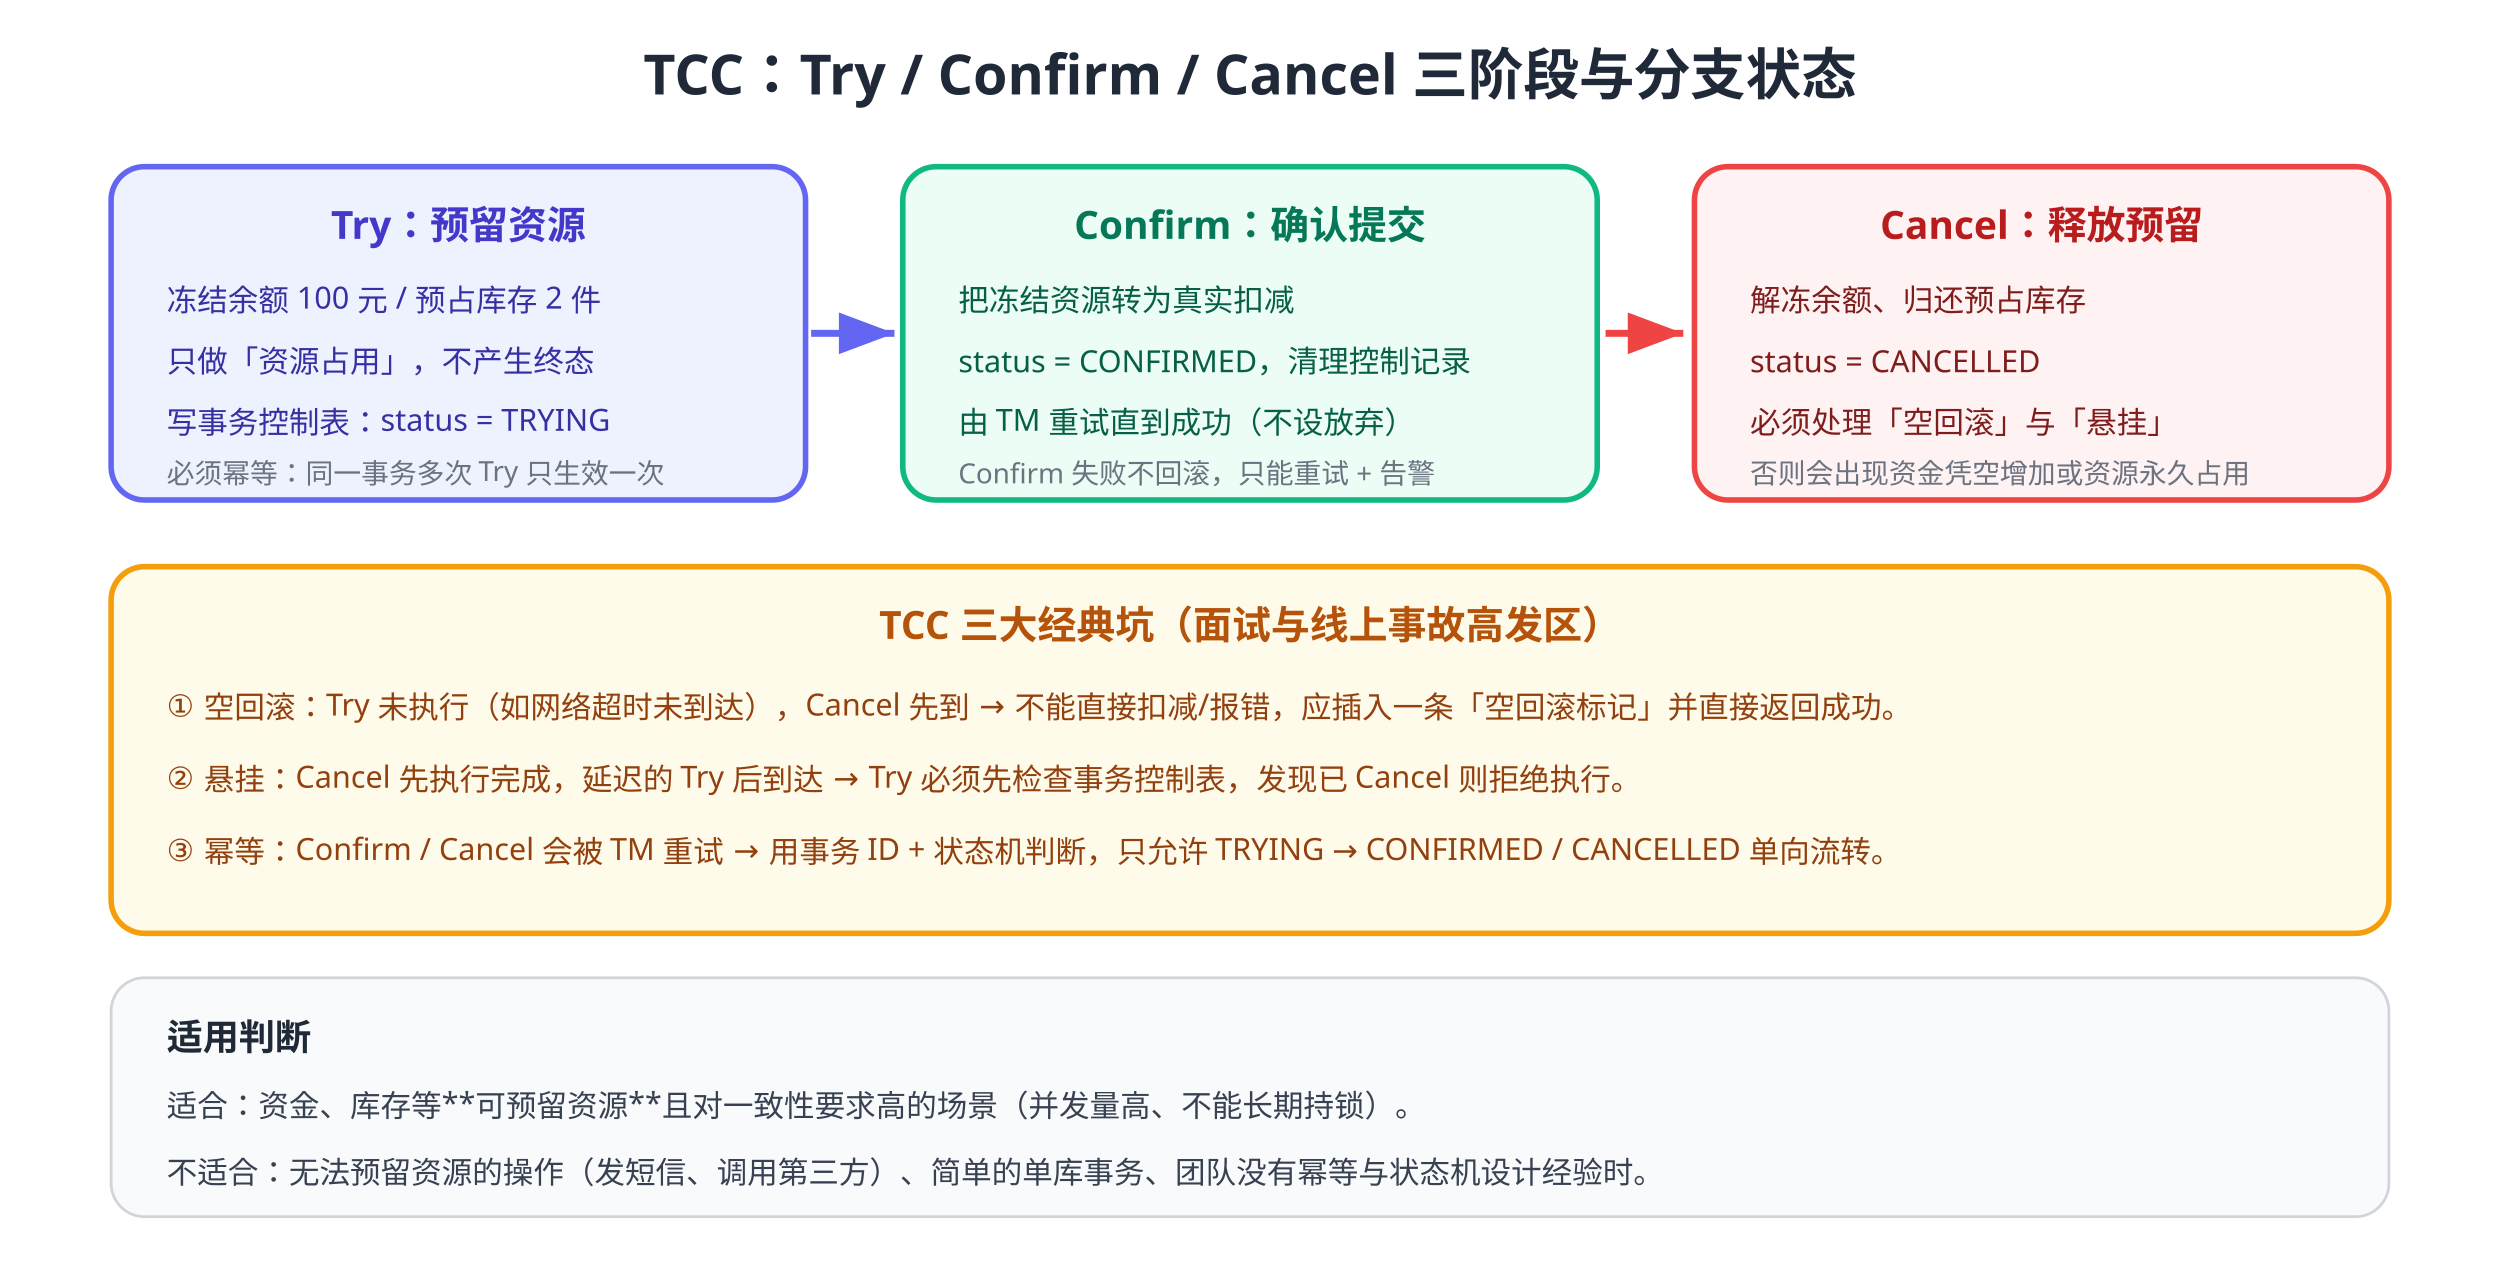
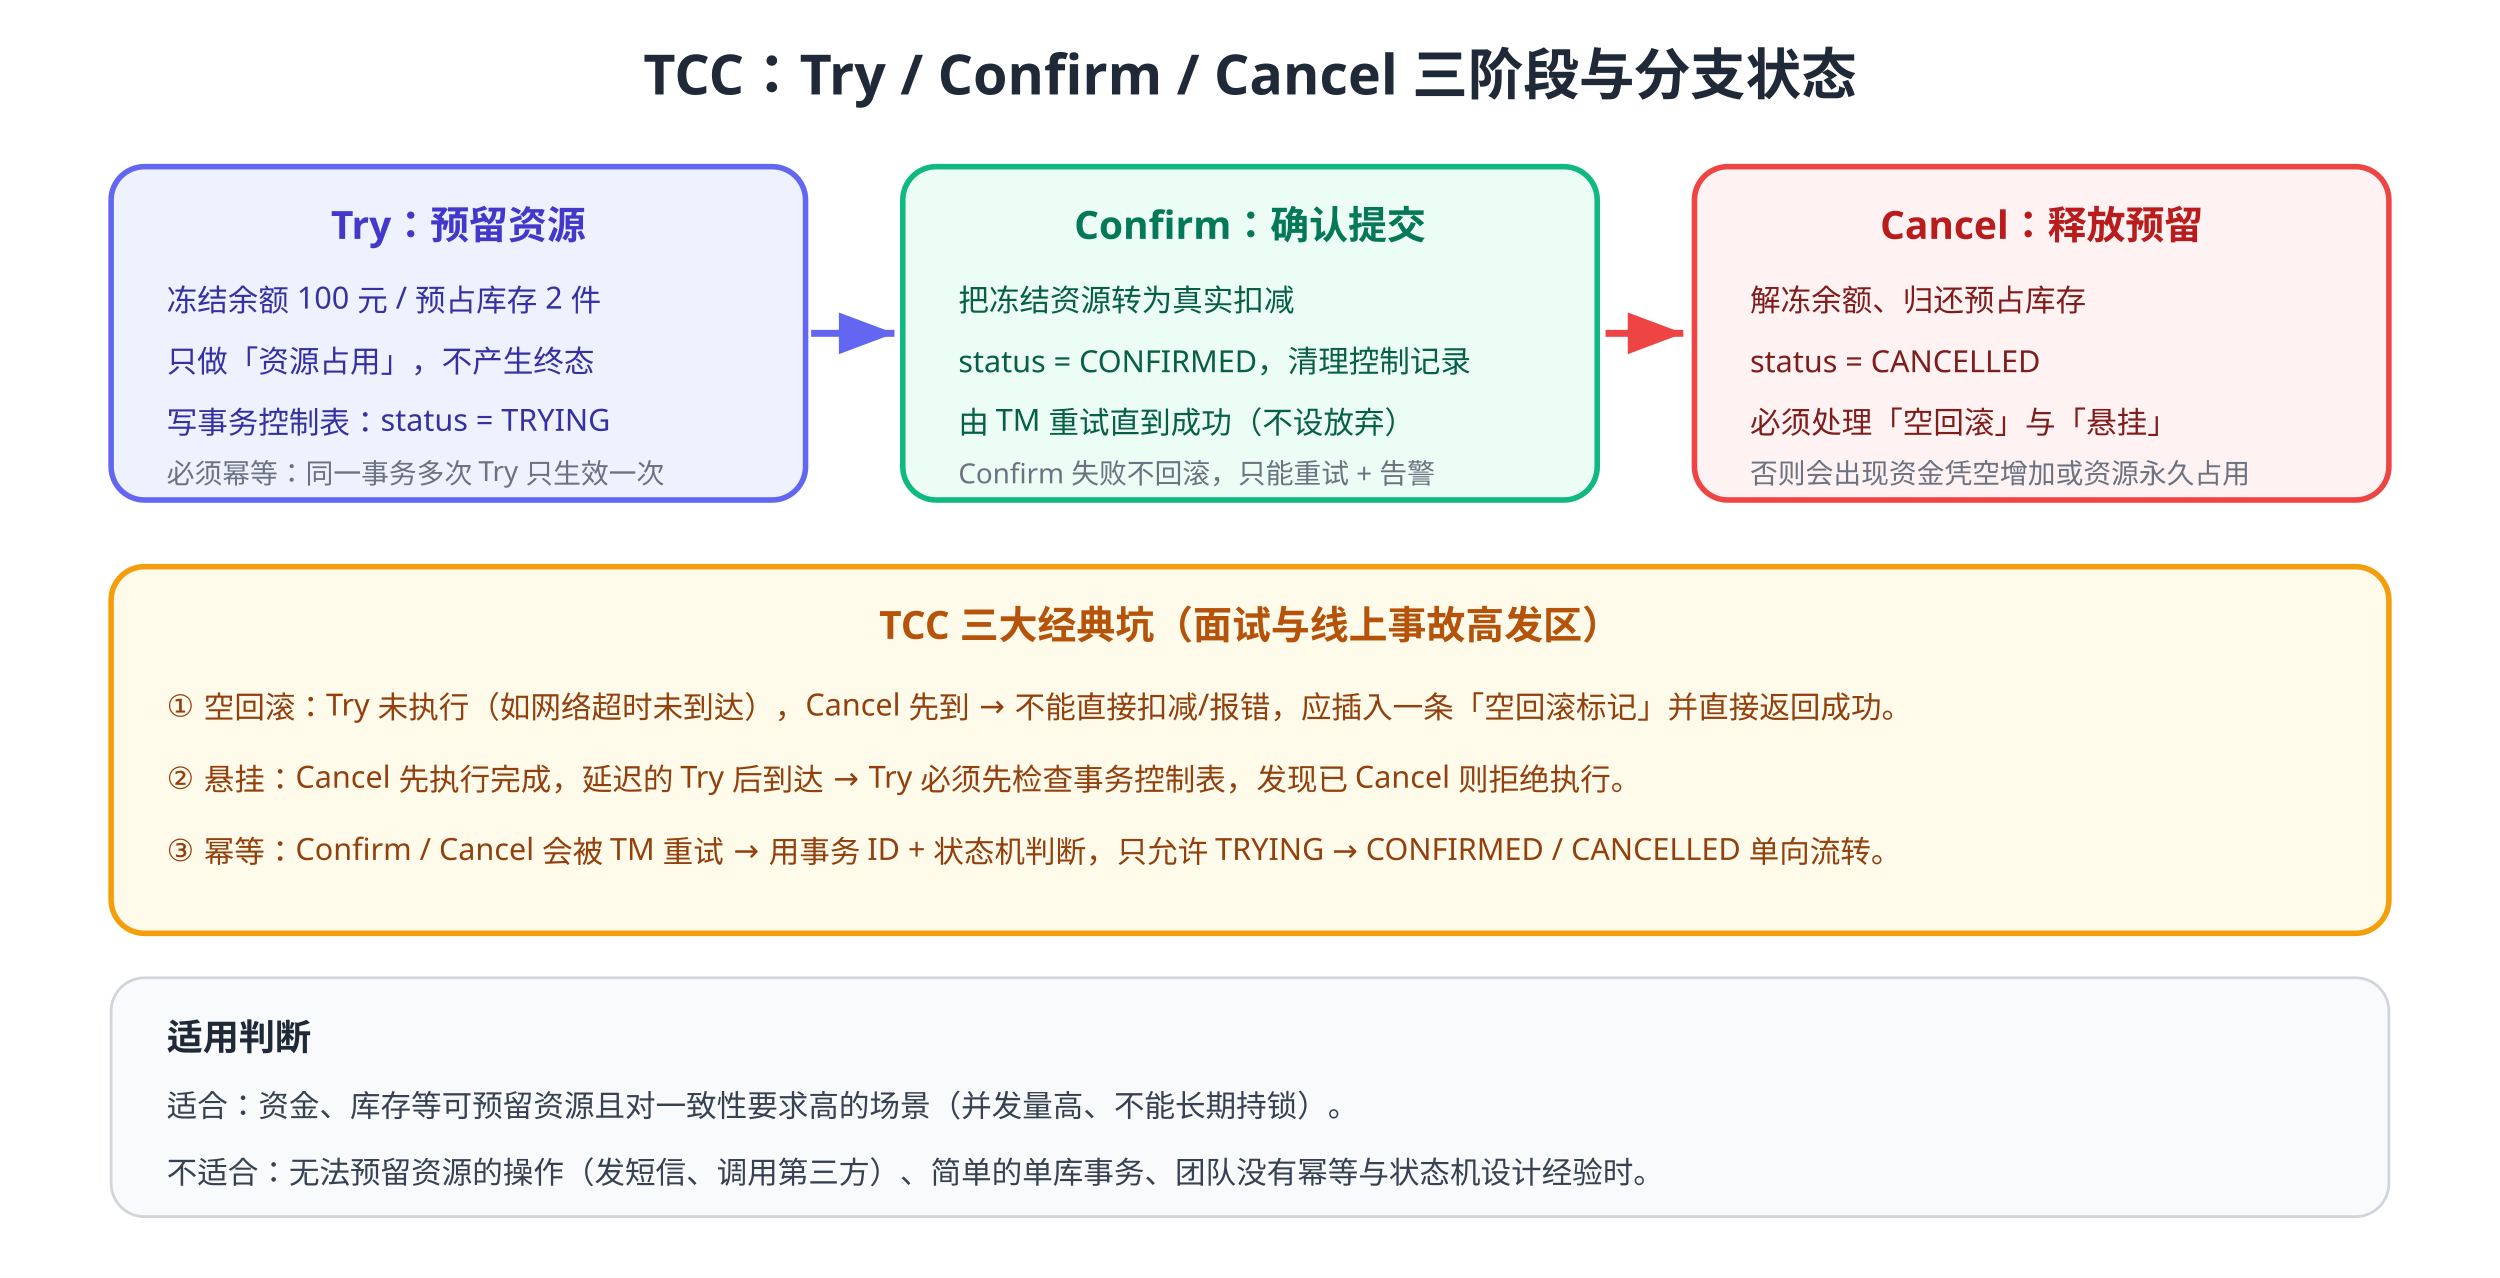
<svg xmlns="http://www.w3.org/2000/svg" width="900" height="460" viewBox="0 0 900 460" font-family="'Microsoft YaHei', 'PingFang SC', sans-serif">
  <rect width="900" height="460" fill="#ffffff" />
  <text x="450" y="34" text-anchor="middle" font-size="20" font-weight="bold" fill="#1f2937">TCC：Try / Confirm / Cancel 三阶段与分支状态</text>
  <rect x="40" y="60" width="250" height="120" rx="12" fill="#eef2ff" stroke="#6366f1" stroke-width="2" />
  <text x="165" y="86" text-anchor="middle" font-size="14" font-weight="bold" fill="#4338ca">Try：预留资源</text>
  <text x="60" y="112" font-size="11" fill="#3730a3">冻结余额 100 元 / 预占库存 2 件</text>
  <text x="60" y="134" font-size="11" fill="#3730a3">只做「资源占用」，不产生终态</text>
  <text x="60" y="156" font-size="11" fill="#3730a3">写事务控制表：status = TRYING</text>
  <text x="60" y="174" font-size="10" fill="#6b7280">必须幂等：同一事务多次 Try 只生效一次</text>
  <rect x="325" y="60" width="250" height="120" rx="12" fill="#ecfdf5" stroke="#10b981" stroke-width="2" />
  <text x="450" y="86" text-anchor="middle" font-size="14" font-weight="bold" fill="#047857">Confirm：确认提交</text>
  <text x="345" y="112" font-size="11" fill="#065f46">把冻结资源转为真实扣减</text>
  <text x="345" y="134" font-size="11" fill="#065f46">status = CONFIRMED，清理控制记录</text>
  <text x="345" y="156" font-size="11" fill="#065f46">由 TM 重试直到成功（不设放弃）</text>
  <text x="345" y="174" font-size="10" fill="#6b7280">Confirm 失败不回滚，只能重试 + 告警</text>
  <rect x="610" y="60" width="250" height="120" rx="12" fill="#fef2f2" stroke="#ef4444" stroke-width="2" />
  <text x="735" y="86" text-anchor="middle" font-size="14" font-weight="bold" fill="#b91c1c">Cancel：释放预留</text>
  <text x="630" y="112" font-size="11" fill="#7f1d1d">解冻余额、归还预占库存</text>
  <text x="630" y="134" font-size="11" fill="#7f1d1d">status = CANCELLED</text>
  <text x="630" y="156" font-size="11" fill="#7f1d1d">必须处理「空回滚」与「悬挂」</text>
  <text x="630" y="174" font-size="10" fill="#6b7280">否则会出现资金凭空增加或资源永久占用</text>
  <path d="M 292 120 H 322" stroke="#6366f1" stroke-width="2.5" fill="none" marker-end="url(#tccA)" />
  <path d="M 578 120 H 606" stroke="#ef4444" stroke-width="2.5" fill="none" marker-end="url(#tccB)" />
  <rect x="40" y="204" width="820" height="132" rx="12" fill="#fffbeb" stroke="#f59e0b" stroke-width="2" />
  <text x="450" y="230" text-anchor="middle" font-size="14" font-weight="bold" fill="#b45309">TCC 三大经典坑（面试与线上事故高发区）</text>
  <text x="60" y="258" font-size="11" fill="#92400e">① 空回滚：Try 未执行（如网络超时未到达），Cancel 先到 → 不能直接扣减/报错，应插入一条「空回滚标记」并直接返回成功。</text>
  <text x="60" y="284" font-size="11" fill="#92400e">② 悬挂：Cancel 先执行完成，延迟的 Try 后到达 → Try 必须先检查事务控制表，发现已 Cancel 则拒绝执行。</text>
  <text x="60" y="310" font-size="11" fill="#92400e">③ 幂等：Confirm / Cancel 会被 TM 重试 → 用事务 ID + 状态机判断，只允许 TRYING → CONFIRMED / CANCELLED 单向流转。</text>
  <rect x="40" y="352" width="820" height="86" rx="12" fill="#f9fafb" stroke="#d1d5db" />
  <text x="60" y="378" font-size="13" font-weight="bold" fill="#1f2937">适用判断</text>
-   <text x="60" y="402" font-size="11" fill="#374151">适合：资金、库存等**可预留资源**且对一致性要求高的场景（并发量高、不能长期持锁）。</text>
+   <text x="60" y="402" font-size="11" fill="#374151">适合：资金、库存等可预留资源且对一致性要求高的场景（并发量高、不能长期持锁）。</text>
  <text x="60" y="426" font-size="11" fill="#374151">不适合：无法预留资源的操作（发短信、调用第三方）、简单的单库事务、团队没有幂等与状态机设计经验时。</text>
  <defs>
    <marker id="tccA" markerWidth="10" markerHeight="10" refX="8" refY="3" orient="auto" markerUnits="strokeWidth">
      <path d="M0,0 L8,3 L0,6 Z" fill="#6366f1" />
    </marker>
    <marker id="tccB" markerWidth="10" markerHeight="10" refX="8" refY="3" orient="auto" markerUnits="strokeWidth">
      <path d="M0,0 L8,3 L0,6 Z" fill="#ef4444" />
    </marker>
  </defs>
</svg>
